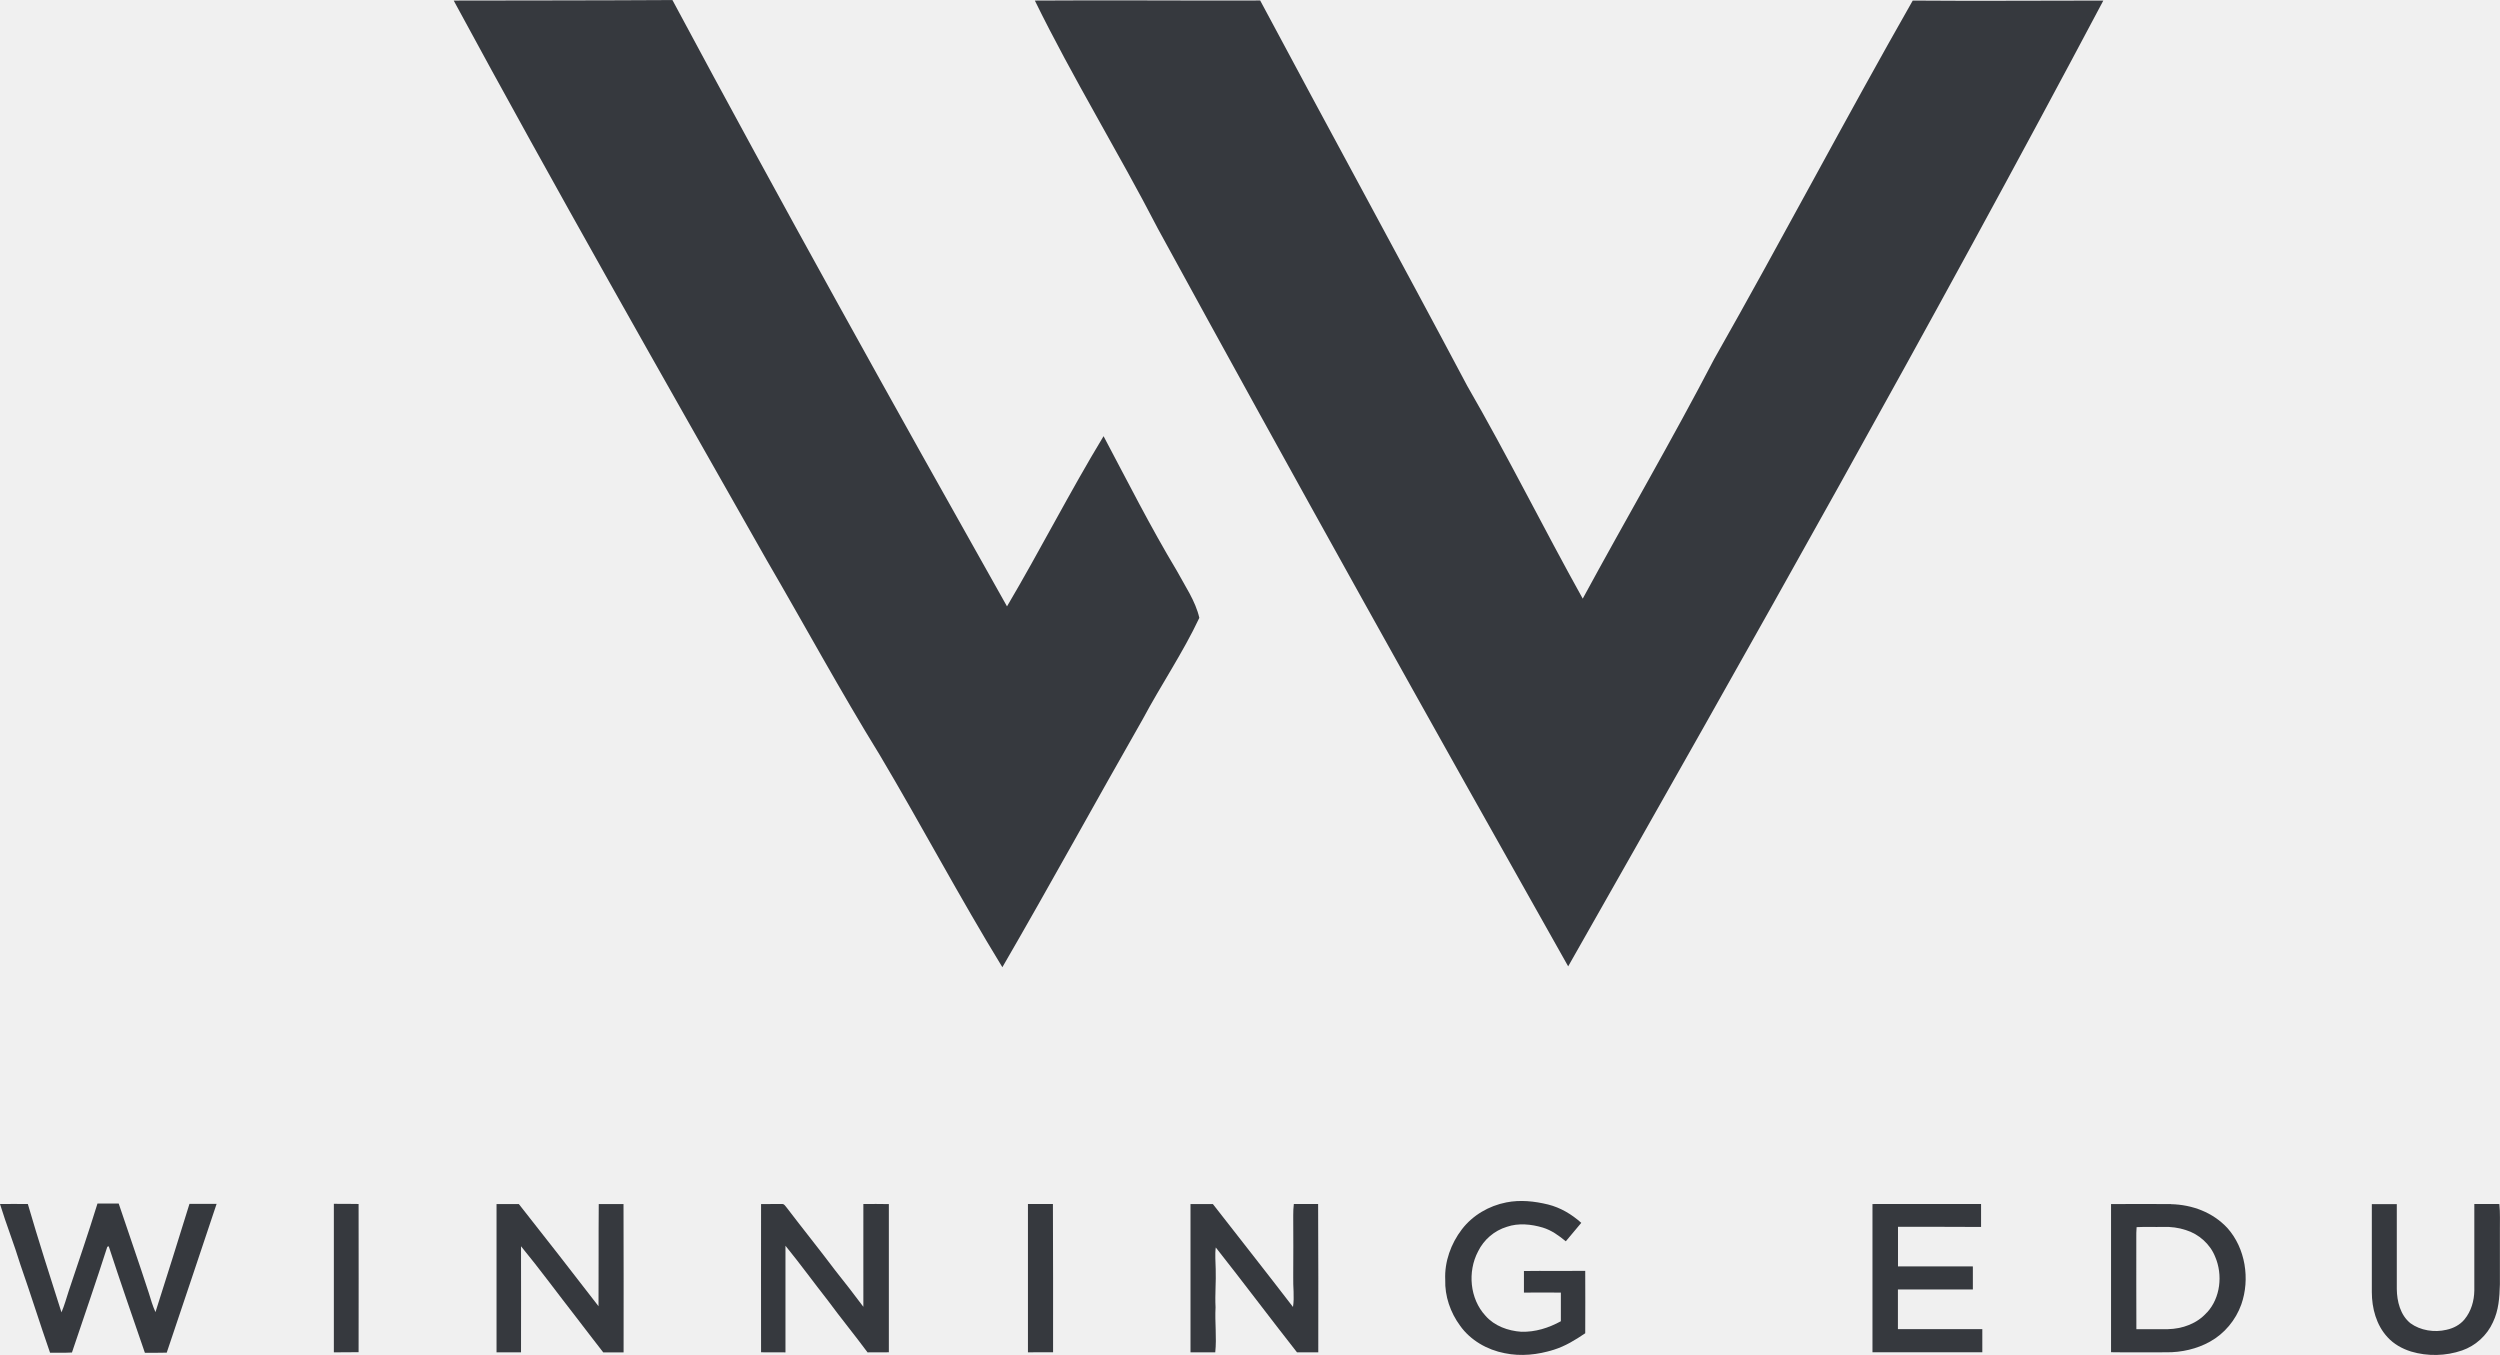
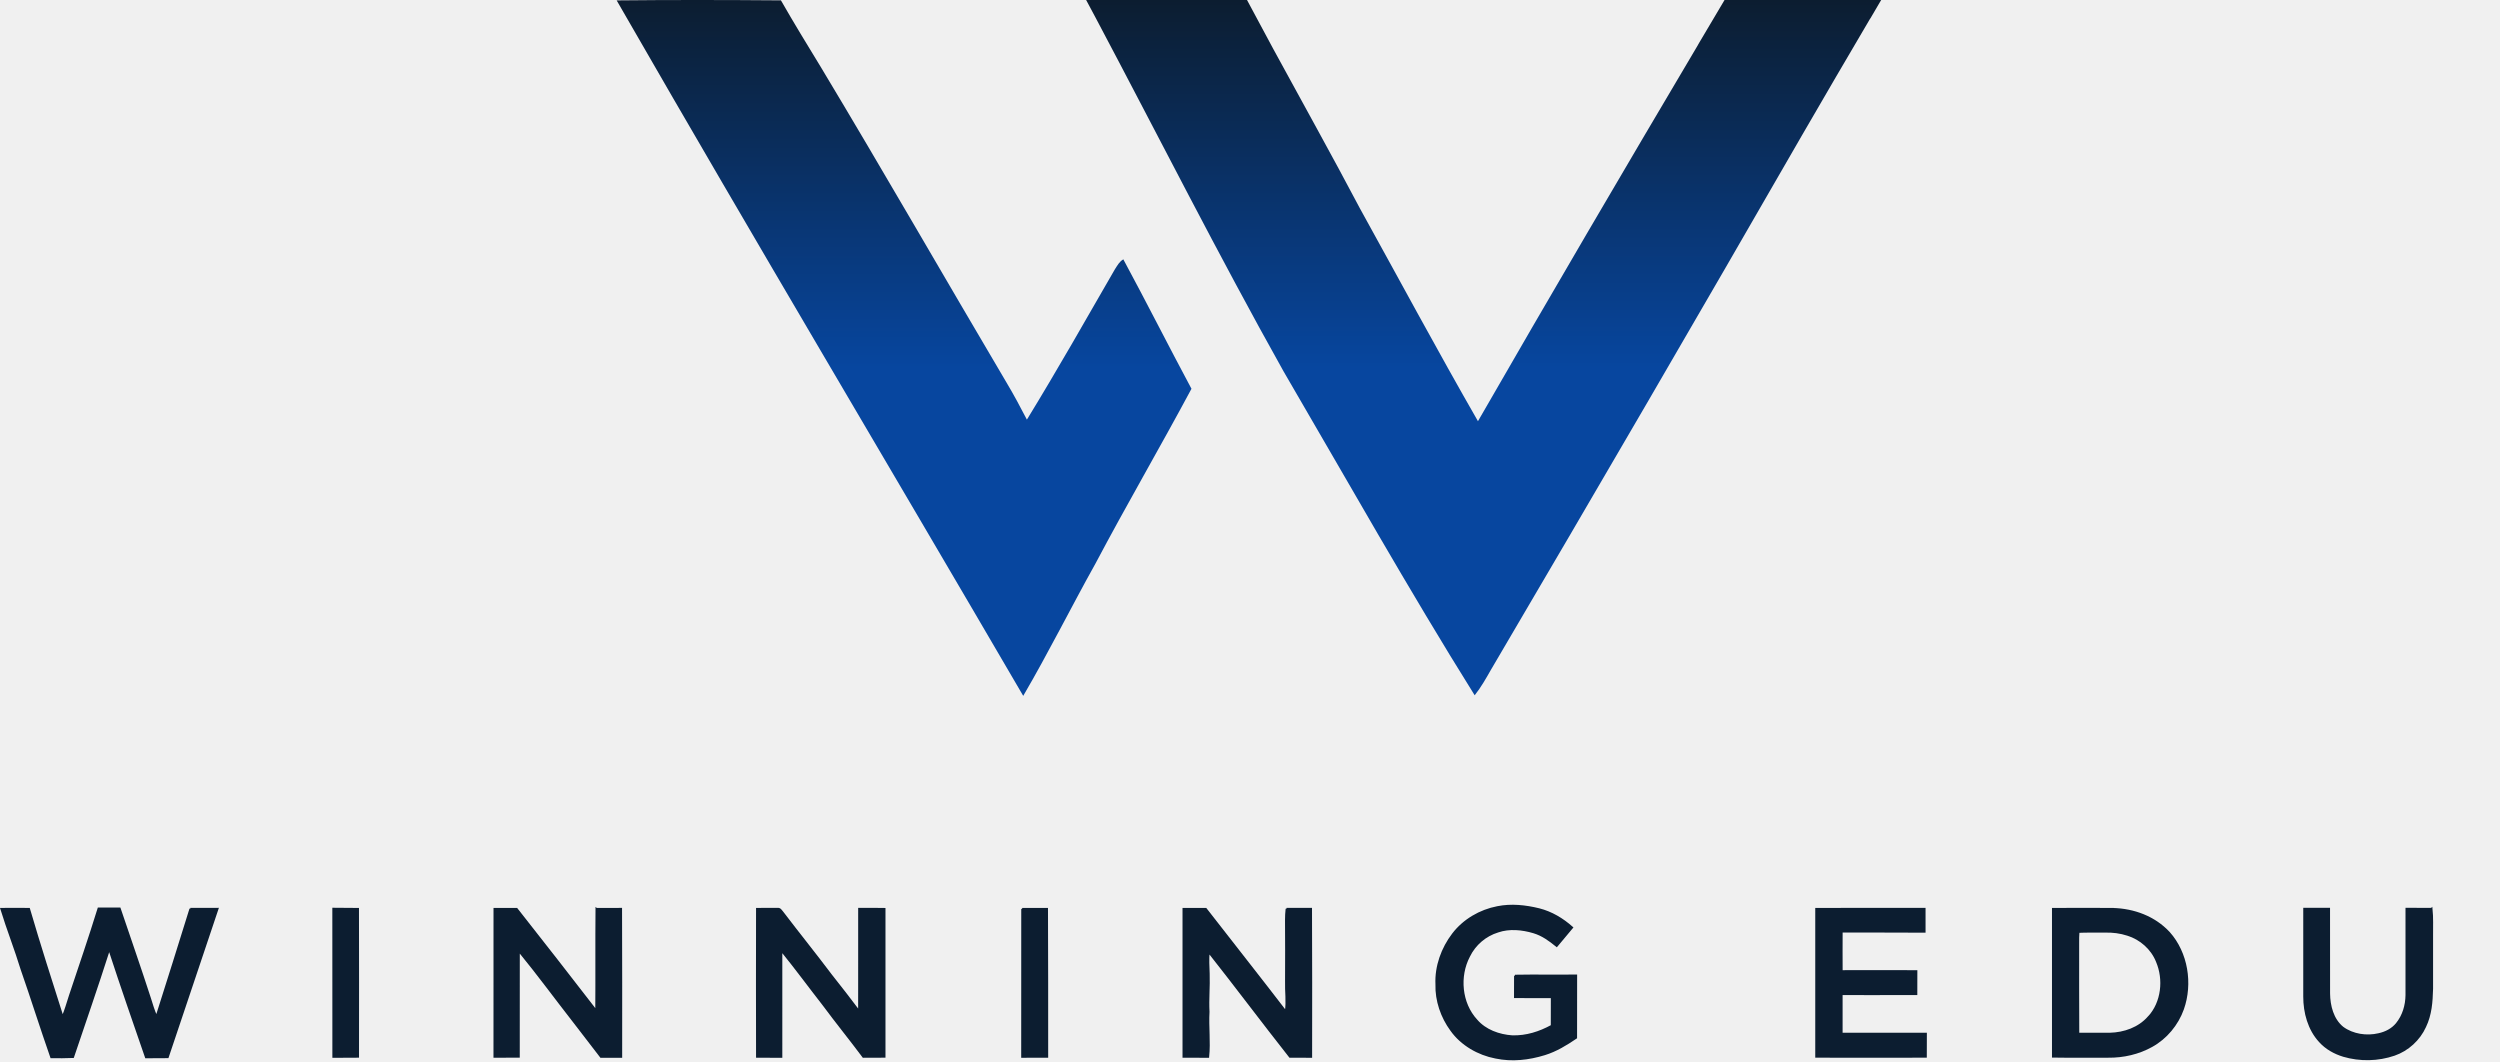
- <svg xmlns="http://www.w3.org/2000/svg" preserveAspectRatio="none" overflow="visible" style="display: block;" width="96" height="52" viewBox="0 0 96 52" fill="none">
-   <g id="áá- ±áá- µá¼áá- ¦áá- ²(á- á- ©áá- ©) 4" clip-path="url(#clip0_0_4)">
-     <path id="Vector" d="M45.184 21.907C44.175 20.226 43.294 18.479 42.377 16.749C41.078 18.894 39.943 21.126 38.669 23.285C34.321 15.567 30.005 7.812 25.821 0.002C23.021 0.019 20.223 0.016 17.422 0.022C21.327 7.238 25.395 14.377 29.443 21.512C30.893 24 32.267 26.534 33.78 28.988C35.382 31.686 36.851 34.463 38.491 37.141C40.323 33.981 42.078 30.775 43.89 27.601C44.585 26.298 45.426 25.061 46.054 23.726C45.91 23.083 45.492 22.481 45.184 21.907Z" fill="#36393E" />
-     <path id="Vector_2" d="M73.449 0.022C70.853 4.577 68.413 9.224 65.825 13.785C64.209 16.89 62.446 19.911 60.777 22.988C59.27 20.28 57.893 17.504 56.343 14.82C53.718 9.873 51.027 4.96 48.391 0.019C45.506 0.03 42.622 0.001 39.738 0.022C41.199 3.005 42.942 5.834 44.469 8.792C49.667 18.305 54.891 27.667 60.218 37.108C67.211 24.798 74.132 12.534 80.768 0.022C78.328 0.022 75.887 0.042 73.449 0.022Z" fill="#36393E" />
+ <svg xmlns="http://www.w3.org/2000/svg" width="763" height="324" viewBox="0 0 763 324" fill="none">
+   <g id="í¸í° ë¡ê³ ">
+     <g id="Group 23">
+       <g id="_ë ì´ì´_1" clip-path="url(#clip0_2225_3293)">
+         <path id="Vector" d="M462.381 297.774C462.364 299.96 462.37 302.146 462.364 304.332C466.113 304.367 469.856 304.298 473.605 304.344C473.593 307.251 473.605 310.163 473.588 313.07C469.856 315.117 465.836 316.392 461.545 316.277C457.502 316 453.326 314.523 450.621 311.374C445.851 306.212 445.125 297.971 448.36 291.834C450.114 288.229 453.326 285.484 457.156 284.307C460.645 283.102 464.59 283.506 468.062 284.538C470.779 285.351 472.942 286.955 475.11 288.714C476.696 286.851 478.254 284.965 479.817 283.084C476.887 280.483 473.536 278.465 469.718 277.496C465.576 276.481 461.234 276.008 457.017 276.861C451.717 277.882 446.757 280.76 443.458 285.069C440.142 289.394 438.134 294.931 438.388 300.41C438.238 305.399 439.974 310.405 442.91 314.408C446.048 318.832 451.186 321.773 456.47 322.777C461.482 323.832 466.563 323.25 471.413 321.756C474.96 320.654 477.982 318.791 481.033 316.727C481.068 310.394 481.022 304.055 481.051 297.717C474.822 297.786 468.599 297.659 462.375 297.774H462.381Z" fill="#0C1D30" stroke="#0C1D30" stroke-width="0.577" stroke-miterlimit="10" />
+         <path id="Vector_2" d="M58.111 277.375C54.68 288.368 51.271 299.355 47.758 310.319C46.888 308.421 46.34 306.484 45.711 304.494C42.758 295.381 39.597 286.343 36.535 277.271C34.378 277.248 32.227 277.236 30.075 277.259C27.307 286.211 24.267 295.07 21.303 303.957C20.599 306.114 20.011 308.289 19.105 310.377C15.616 299.401 12.086 288.437 8.862 277.386C6.042 277.334 3.21 277.369 0.39 277.386C2.293 283.586 4.681 289.602 6.578 295.814C9.698 304.748 12.513 313.751 15.639 322.673C17.865 322.685 20.08 322.719 22.306 322.61C25.923 311.888 29.631 301.2 33.08 290.415C33.224 290.363 33.374 290.311 33.518 290.265C37.066 301.12 40.814 311.899 44.546 322.696C46.761 322.696 48.981 322.696 51.196 322.662C56.266 307.562 61.358 292.463 66.405 277.357C63.637 277.34 60.874 277.346 58.1 277.375H58.111Z" fill="#0C1D30" stroke="#0C1D30" stroke-width="0.577" stroke-miterlimit="10" />
+         <path id="Vector_3" d="M101.716 277.334C101.705 292.41 101.728 307.481 101.728 322.557C104.248 322.545 106.763 322.511 109.283 322.517C109.283 307.475 109.329 292.433 109.272 277.391C106.751 277.368 104.237 277.334 101.716 277.334Z" fill="#0C1D30" stroke="#0C1D30" stroke-width="0.577" stroke-miterlimit="10" />
+         <path id="Vector_4" d="M182.036 277.386C181.944 287.761 182.048 298.143 181.967 308.519C173.921 298.103 165.841 287.733 157.697 277.397C155.436 277.386 153.17 277.368 150.909 277.38C150.892 292.427 150.897 307.475 150.897 322.528C153.377 322.545 155.863 322.517 158.343 322.517C158.355 311.749 158.378 300.981 158.355 290.218C164.128 297.255 169.498 304.597 175.104 311.772C177.849 315.376 180.635 318.946 183.392 322.545C185.462 322.545 187.527 322.545 189.598 322.557C189.598 307.498 189.632 292.439 189.563 277.38C187.06 277.397 184.551 277.368 182.042 277.391L182.036 277.386Z" fill="#0C1D30" stroke="#0C1D30" stroke-width="0.577" stroke-miterlimit="10" />
+         <path id="Vector_5" d="M262.203 277.375C262.168 287.803 262.238 298.231 262.192 308.658C259.394 304.921 256.516 301.241 253.621 297.579C248.759 291.119 243.683 284.833 238.787 278.396C238.343 277.906 238.083 277.283 237.316 277.369C235.222 277.317 233.129 277.41 231.035 277.392C231.024 292.434 230.978 307.482 231.035 322.523C233.515 322.535 235.995 322.535 238.475 322.558C238.452 311.738 238.447 300.907 238.475 290.087C242.905 295.537 247.057 301.212 251.383 306.749C255.322 312.084 259.515 317.223 263.478 322.541C265.641 322.523 267.798 322.529 269.96 322.518C269.949 307.476 269.96 292.44 269.96 277.398C267.377 277.358 264.793 277.352 262.203 277.369V277.375Z" fill="#0C1D30" stroke="#0C1D30" stroke-width="0.577" stroke-miterlimit="10" />
+         <path id="Vector_6" d="M311.975 277.38C311.952 292.433 311.963 307.487 311.958 322.546C314.513 322.546 317.068 322.517 319.617 322.523C319.605 307.481 319.64 292.428 319.559 277.38C317.027 277.363 314.501 277.369 311.969 277.38H311.975Z" fill="#0C1D30" stroke="#0C1D30" stroke-width="0.577" stroke-miterlimit="10" />
+         <path id="Vector_7" d="M392.661 277.363C392.552 278.528 392.46 279.676 392.477 280.846C392.506 287.052 392.535 293.27 392.488 299.476C392.39 302.59 392.898 305.624 392.413 308.732C384.35 298.224 376.126 287.842 368.005 277.38C365.738 277.368 363.466 277.368 361.194 277.38C361.171 292.428 361.205 307.481 361.194 322.534C363.714 322.557 366.234 322.534 368.749 322.546C369.222 317.943 368.593 313.41 368.853 308.825C368.645 304.937 369.043 301.079 368.905 297.197C368.87 294.983 368.628 292.814 368.939 290.599C377.285 301.165 385.348 311.956 393.688 322.534C395.851 322.546 398.008 322.551 400.171 322.546C400.188 307.487 400.217 292.428 400.136 277.374C397.645 277.363 395.153 277.374 392.661 277.374V277.363Z" fill="#0C1D30" stroke="#0C1D30" stroke-width="0.577" stroke-miterlimit="10" />
+         <path id="Vector_8" d="M562.084 303.415C569.68 303.397 577.282 303.444 584.877 303.397C584.889 301.062 584.895 298.72 584.889 296.384C577.287 296.349 569.686 296.407 562.084 296.384C562.05 292.364 562.073 288.338 562.084 284.318C570.516 284.336 578.96 284.318 587.392 284.365C587.392 282.029 587.415 279.699 587.392 277.363C576.365 277.386 565.331 277.334 554.304 277.392C554.304 292.433 554.315 307.475 554.304 322.517C565.458 322.551 576.618 322.546 587.773 322.517C587.807 320.164 587.773 317.816 587.79 315.469C579.22 315.457 570.643 315.469 562.073 315.469C562.061 311.449 562.055 307.423 562.073 303.403L562.084 303.415Z" fill="#0C1D30" stroke="#0C1D30" stroke-width="0.577" stroke-miterlimit="10" />
+         <path id="Vector_9" d="M644.831 277.392C638.74 277.357 632.644 277.352 626.553 277.392C626.542 292.422 626.553 307.458 626.553 322.488C632.183 322.592 637.806 322.477 643.435 322.523C648.014 322.581 652.709 321.514 656.712 319.27C661.13 316.831 664.55 312.701 666.246 307.954C668.968 300.22 667.515 290.842 661.983 284.653C657.531 279.872 651.285 277.571 644.831 277.398V277.392ZM655.772 310.411C652.807 313.808 648.326 315.383 643.902 315.481C640.701 315.481 637.5 315.458 634.305 315.469C634.23 306.259 634.293 297.048 634.27 287.843C634.282 286.701 634.242 285.547 634.357 284.417C637.068 284.273 639.79 284.405 642.506 284.342C644.837 284.284 647.12 284.573 649.347 285.299C653.303 286.511 656.758 289.567 658.286 293.437C660.634 298.917 659.919 305.964 655.783 310.423L655.772 310.411Z" fill="#0C1D30" stroke="#0C1D30" stroke-width="0.577" stroke-miterlimit="10" />
+         <path id="Vector_10" d="M742.107 277.38C739.552 277.38 737.003 277.351 734.448 277.345C734.425 286.117 734.459 294.896 734.448 303.668C734.413 306.858 733.496 309.995 731.46 312.487C730.065 314.165 728.069 315.186 725.952 315.63C722.301 316.501 718.033 315.866 714.982 313.611C711.926 311.137 710.893 306.973 710.853 303.201C710.853 294.584 710.864 285.973 710.841 277.357C708.309 277.357 705.772 277.374 703.24 277.357C703.217 286.285 703.257 295.213 703.24 304.141C703.228 309.038 704.618 314.182 708.004 317.845C709.947 319.996 712.474 321.398 715.225 322.245C720.254 323.722 725.791 323.624 730.751 321.911C734.875 320.492 738.358 317.291 740.152 313.329C741.917 309.649 742.171 305.808 742.286 301.794C742.298 296.361 742.286 290.922 742.286 285.495C742.263 282.772 742.401 280.085 742.119 277.368L742.107 277.38Z" fill="#0C1D30" stroke="#0C1D30" stroke-width="0.577" stroke-miterlimit="10" />
+       </g>
+     </g>
    <g id="Group">
-       <path id="Vector_3" d="M58.519 48.807C58.519 49.084 58.519 49.358 58.519 49.635C58.992 49.638 59.464 49.629 59.937 49.635C59.937 50.001 59.937 50.367 59.937 50.736C59.467 50.993 58.96 51.154 58.418 51.14C57.908 51.105 57.384 50.918 57.041 50.523C56.439 49.871 56.349 48.833 56.756 48.058C56.978 47.602 57.381 47.256 57.865 47.109C58.306 46.957 58.801 47.008 59.239 47.138C59.582 47.242 59.856 47.444 60.127 47.666C60.326 47.432 60.525 47.193 60.721 46.957C60.352 46.628 59.928 46.374 59.447 46.253C58.925 46.126 58.378 46.066 57.845 46.172C57.176 46.302 56.551 46.665 56.136 47.207C55.718 47.752 55.465 48.45 55.497 49.142C55.477 49.77 55.695 50.402 56.067 50.906C56.462 51.466 57.11 51.835 57.776 51.962C58.407 52.094 59.049 52.022 59.66 51.832C60.107 51.693 60.487 51.457 60.873 51.197C60.879 50.399 60.873 49.6 60.873 48.802C60.09 48.81 59.303 48.796 58.519 48.807Z" fill="#36393E" />
-       <path id="Vector_4" d="M7.275 46.231C6.843 47.618 6.414 49.002 5.97 50.385C5.861 50.146 5.791 49.901 5.714 49.65C5.342 48.5 4.941 47.361 4.558 46.217C4.287 46.214 4.017 46.214 3.743 46.217C3.394 47.347 3.011 48.462 2.636 49.584C2.547 49.855 2.475 50.129 2.36 50.394C1.919 49.01 1.475 47.629 1.069 46.234C0.715 46.228 0.357 46.234 0 46.234C0.239 47.015 0.542 47.773 0.781 48.557C1.176 49.685 1.53 50.821 1.922 51.945C2.201 51.945 2.481 51.951 2.763 51.936C3.218 50.584 3.685 49.235 4.12 47.877C4.138 47.871 4.158 47.865 4.175 47.857C4.622 49.226 5.094 50.584 5.564 51.948C5.843 51.948 6.123 51.948 6.402 51.942C7.042 50.036 7.684 48.134 8.318 46.228C7.97 46.228 7.621 46.228 7.272 46.228L7.275 46.231Z" fill="#36393E" />
-       <path id="Vector_5" d="M12.82 46.227C12.82 48.13 12.82 50.03 12.82 51.93C13.136 51.93 13.453 51.924 13.77 51.924C13.77 50.027 13.776 48.13 13.77 46.233C13.453 46.23 13.136 46.224 12.82 46.227Z" fill="#36393E" />
-       <path id="Vector_6" d="M22.992 46.233C22.98 47.541 22.992 48.85 22.983 50.159C21.969 48.844 20.952 47.538 19.923 46.235C19.638 46.235 19.353 46.233 19.067 46.235C19.067 48.132 19.067 50.032 19.067 51.929C19.382 51.929 19.693 51.929 20.007 51.929C20.007 50.571 20.013 49.214 20.007 47.856C20.736 48.744 21.413 49.669 22.119 50.574C22.465 51.03 22.816 51.48 23.165 51.932C23.424 51.932 23.686 51.932 23.946 51.932C23.946 50.032 23.951 48.135 23.943 46.235C23.626 46.235 23.312 46.235 22.995 46.235L22.992 46.233Z" fill="#36393E" />
-       <path id="Vector_7" d="M33.153 46.234C33.147 47.549 33.158 48.864 33.153 50.181C32.801 49.708 32.438 49.244 32.072 48.783C31.458 47.967 30.819 47.174 30.202 46.364C30.147 46.303 30.113 46.223 30.018 46.234C29.756 46.229 29.49 46.24 29.225 46.237C29.225 48.134 29.22 50.031 29.225 51.928C29.539 51.928 29.851 51.928 30.162 51.931C30.159 50.568 30.159 49.201 30.162 47.837C30.721 48.523 31.242 49.241 31.79 49.939C32.285 50.611 32.816 51.259 33.314 51.931C33.588 51.931 33.858 51.931 34.132 51.928C34.132 50.031 34.132 48.134 34.132 46.237C33.807 46.231 33.481 46.231 33.156 46.234H33.153Z" fill="#36393E" />
-       <path id="Vector_8" d="M39.473 46.233C39.47 48.13 39.473 50.029 39.473 51.929C39.796 51.929 40.118 51.926 40.438 51.926C40.438 50.029 40.441 48.13 40.432 46.233C40.113 46.233 39.796 46.233 39.476 46.233H39.473Z" fill="#36393E" />
-       <path id="Vector_9" d="M49.683 46.233C49.668 46.38 49.657 46.524 49.66 46.671C49.662 47.455 49.668 48.236 49.66 49.02C49.648 49.412 49.711 49.796 49.651 50.188C48.634 48.862 47.599 47.553 46.574 46.235C46.288 46.235 46 46.235 45.715 46.235C45.712 48.132 45.715 50.032 45.715 51.929C46.032 51.932 46.349 51.929 46.666 51.929C46.726 51.35 46.646 50.776 46.677 50.2C46.651 49.709 46.7 49.222 46.683 48.732C46.68 48.452 46.648 48.178 46.686 47.902C47.738 49.234 48.755 50.594 49.804 51.929C50.077 51.929 50.348 51.929 50.622 51.929C50.622 50.029 50.628 48.132 50.616 46.233C50.302 46.233 49.988 46.233 49.674 46.233H49.683Z" fill="#36393E" />
-       <path id="Vector_10" d="M72.886 49.516C73.842 49.516 74.802 49.519 75.758 49.516C75.758 49.222 75.758 48.925 75.758 48.631C74.799 48.625 73.842 48.634 72.883 48.631C72.88 48.124 72.883 47.616 72.883 47.109C73.946 47.109 75.009 47.109 76.073 47.115C76.073 46.821 76.075 46.526 76.073 46.233C74.684 46.235 73.292 46.23 71.903 46.235C71.903 48.132 71.903 50.029 71.903 51.926C73.309 51.929 74.715 51.929 76.121 51.926C76.124 51.629 76.121 51.333 76.121 51.038C75.041 51.038 73.96 51.038 72.88 51.038C72.88 50.531 72.88 50.024 72.88 49.516H72.886Z" fill="#36393E" />
-       <path id="Vector_11" d="M83.366 46.237C82.599 46.231 81.83 46.231 81.064 46.237C81.064 48.131 81.064 50.028 81.064 51.925C81.772 51.937 82.481 51.925 83.19 51.928C83.766 51.934 84.36 51.801 84.864 51.519C85.42 51.21 85.852 50.691 86.066 50.091C86.408 49.117 86.227 47.932 85.53 47.154C84.968 46.551 84.181 46.26 83.369 46.24L83.366 46.237ZM84.743 50.4C84.368 50.829 83.804 51.028 83.248 51.04C82.844 51.04 82.441 51.037 82.037 51.04C82.029 49.878 82.037 48.716 82.034 47.554C82.034 47.41 82.032 47.266 82.046 47.122C82.389 47.105 82.732 47.122 83.075 47.113C83.369 47.105 83.657 47.142 83.936 47.234C84.435 47.387 84.87 47.773 85.063 48.261C85.36 48.953 85.267 49.84 84.746 50.403L84.743 50.4Z" fill="#36393E" />
-       <path id="Vector_12" d="M95.979 46.235C95.656 46.235 95.337 46.233 95.014 46.233C95.011 47.34 95.014 48.447 95.014 49.554C95.008 49.957 94.893 50.352 94.636 50.666C94.461 50.877 94.21 51.007 93.942 51.064C93.481 51.174 92.945 51.093 92.559 50.811C92.173 50.499 92.043 49.975 92.037 49.499C92.037 48.412 92.037 47.325 92.037 46.238C91.718 46.238 91.398 46.238 91.078 46.238C91.075 47.365 91.078 48.49 91.078 49.617C91.078 50.234 91.251 50.883 91.677 51.344C91.922 51.615 92.242 51.791 92.588 51.9C93.222 52.088 93.919 52.073 94.544 51.857C95.063 51.678 95.504 51.275 95.728 50.776C95.95 50.312 95.982 49.828 95.996 49.323C95.996 48.637 95.996 47.951 95.996 47.267C95.993 46.924 96.011 46.584 95.976 46.241L95.979 46.235Z" fill="#36393E" />
+       <path id="Vector_11" d="M340.326 82.081C331.456 97.463 322.681 112.929 313.407 128.073C311.418 124.251 309.406 120.453 307.192 116.763C288.226 84.677 269.689 52.365 250.485 20.422C246.377 13.695 242.246 6.944 238.341 0.11C221.649 -0.021 204.91 -0.056 188.206 0.122C188.897 1.325 189.587 2.515 190.278 3.718C230.459 73.581 271.665 142.765 312.288 212.378C320.014 199.174 326.836 185.435 334.301 172.065C343.802 154.111 354.041 136.562 363.637 118.656C356.613 105.547 349.898 92.225 342.838 79.152C341.647 79.843 341.064 80.95 340.326 82.093V82.081Z" fill="url(#paint0_linear_2225_3293)" />
+       <path id="Vector_12" d="M518.292 13.6C495.659 51.794 473.205 90.082 451.072 128.55C438.75 107.084 427.011 85.237 415.034 63.58C406.414 47.234 397.389 31.102 388.555 14.85L380.59 0.004H331.491L334.444 5.528C353.505 41.471 371.875 77.879 391.758 113.37C410.998 146.325 429.856 179.864 450.072 212.2C452.072 209.687 453.573 206.973 455.156 204.211C486.992 150.087 518.625 95.75 549.949 41.328C556.819 29.399 563.82 17.541 570.784 5.659L570.832 5.635L574.13 0.004H526.328L518.268 13.6H518.292Z" fill="url(#paint1_linear_2225_3293)" />
    </g>
  </g>
  <defs>
-     <clipPath id="clip0_0_4">
-       <rect width="96" height="52" fill="white" />
+     <linearGradient id="paint0_linear_2225_3293" x1="275.922" y1="0" x2="275.922" y2="212.378" gradientUnits="userSpaceOnUse">
+       <stop stop-color="#0C1D30" />
+       <stop offset="0.529" stop-color="#07469F" />
+     </linearGradient>
+     <linearGradient id="paint1_linear_2225_3293" x1="452.811" y1="0.004" x2="452.811" y2="212.2" gradientUnits="userSpaceOnUse">
+       <stop stop-color="#0C1D30" />
+       <stop offset="0.529" stop-color="#07469F" />
+     </linearGradient>
+     <clipPath id="clip0_2225_3293">
+       <rect width="762.343" height="47.473" fill="white" transform="translate(0 276.128)" />
    </clipPath>
  </defs>
</svg>
